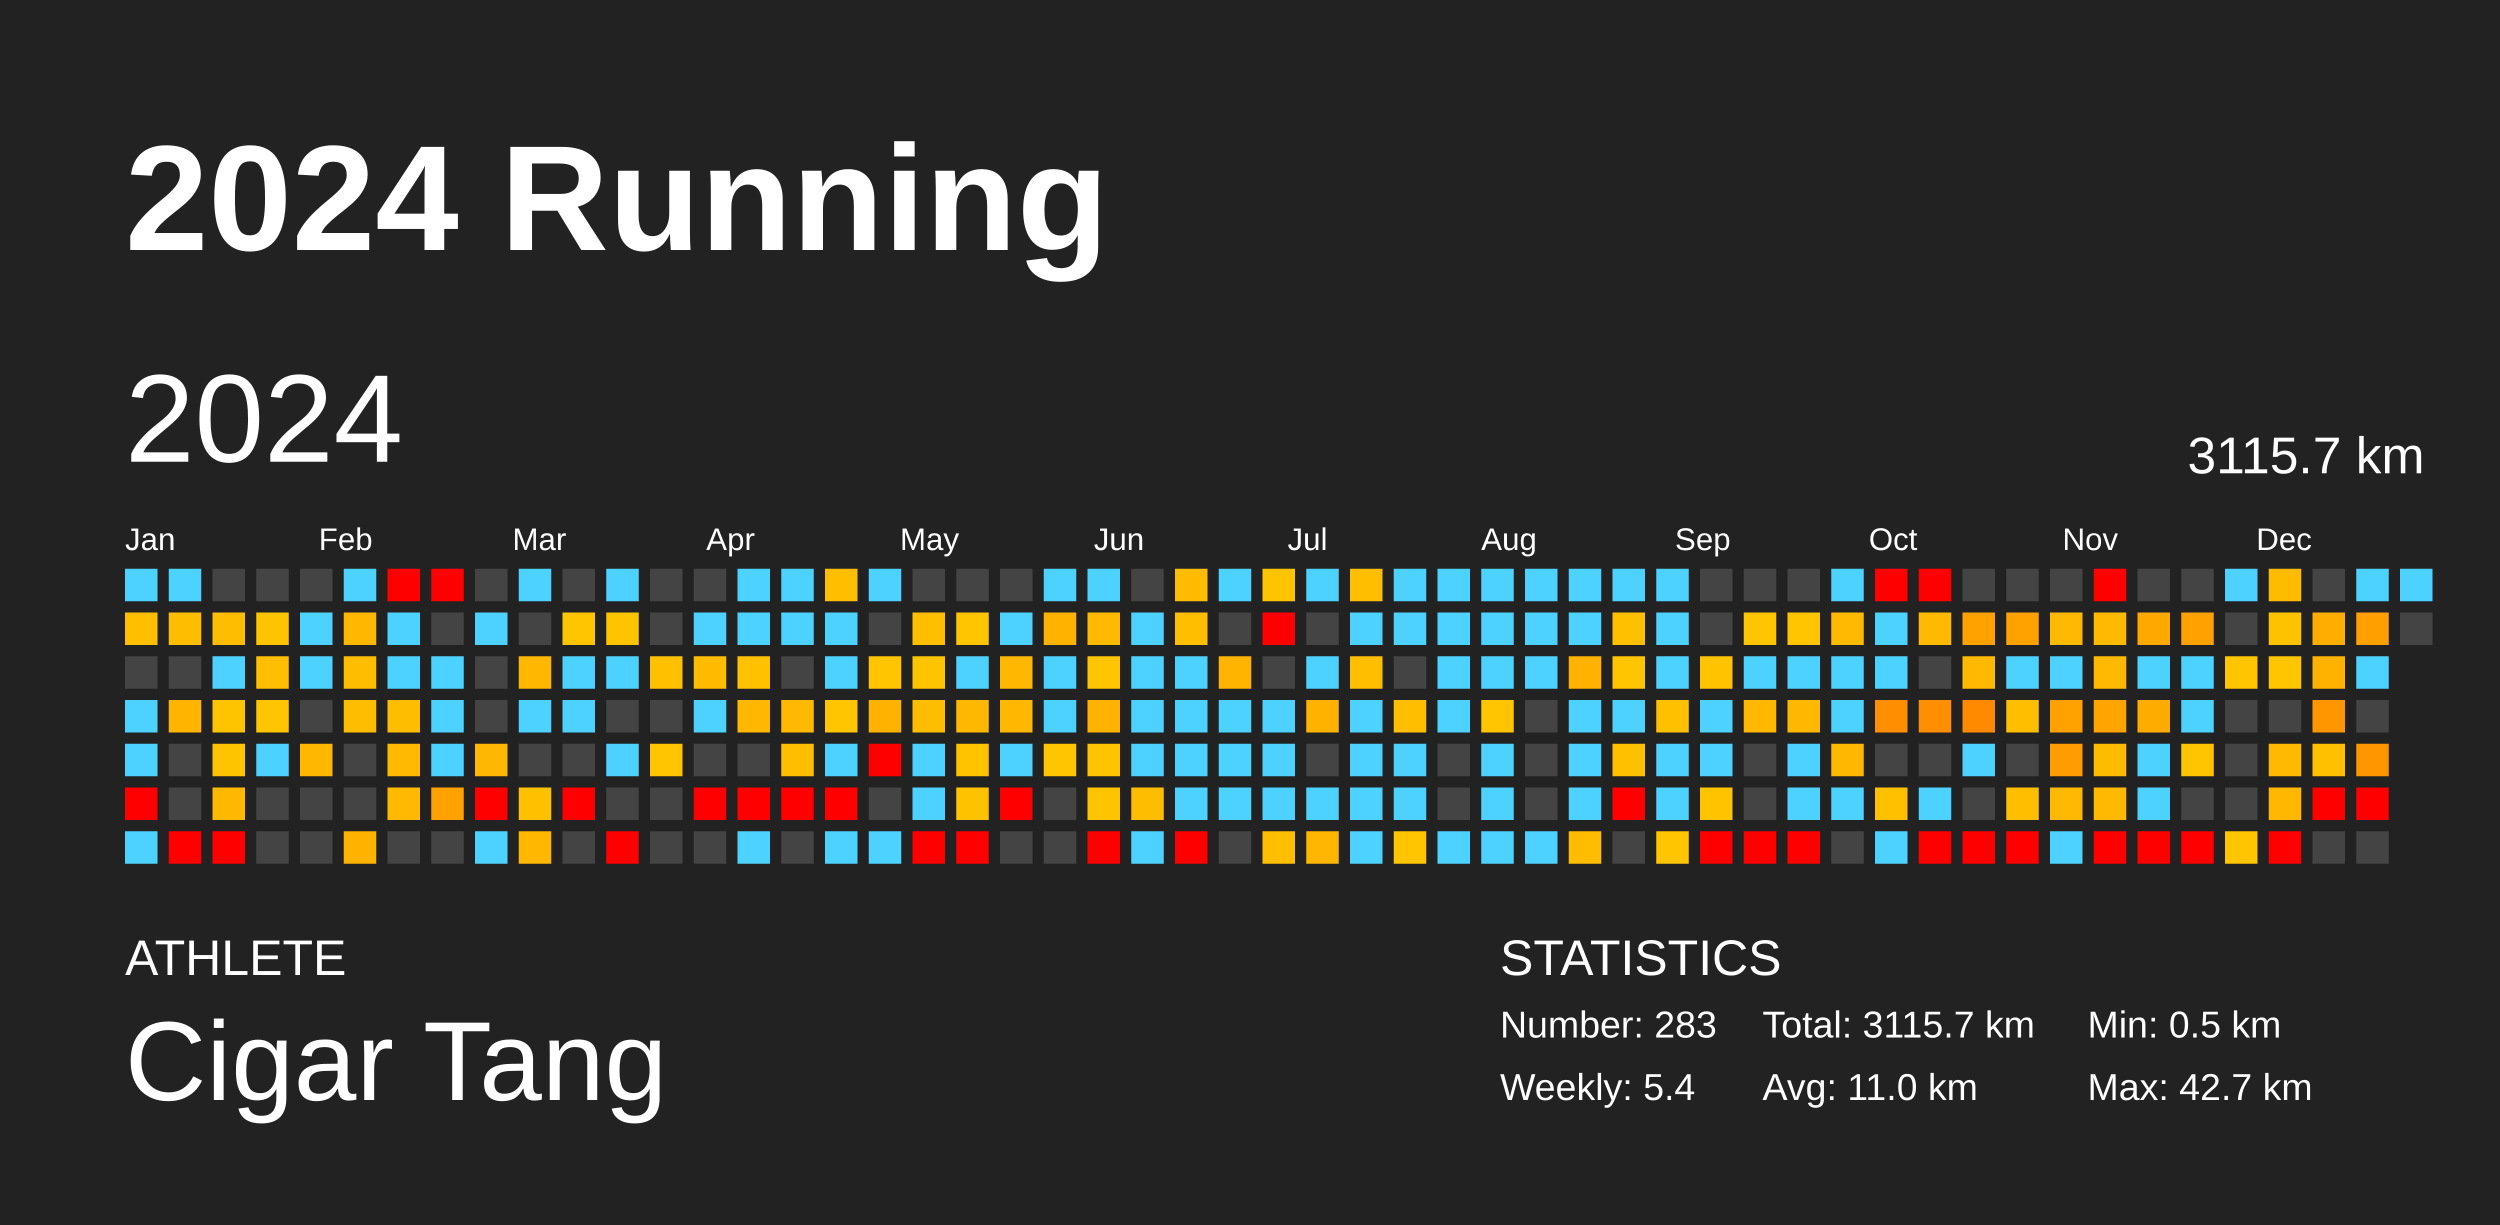
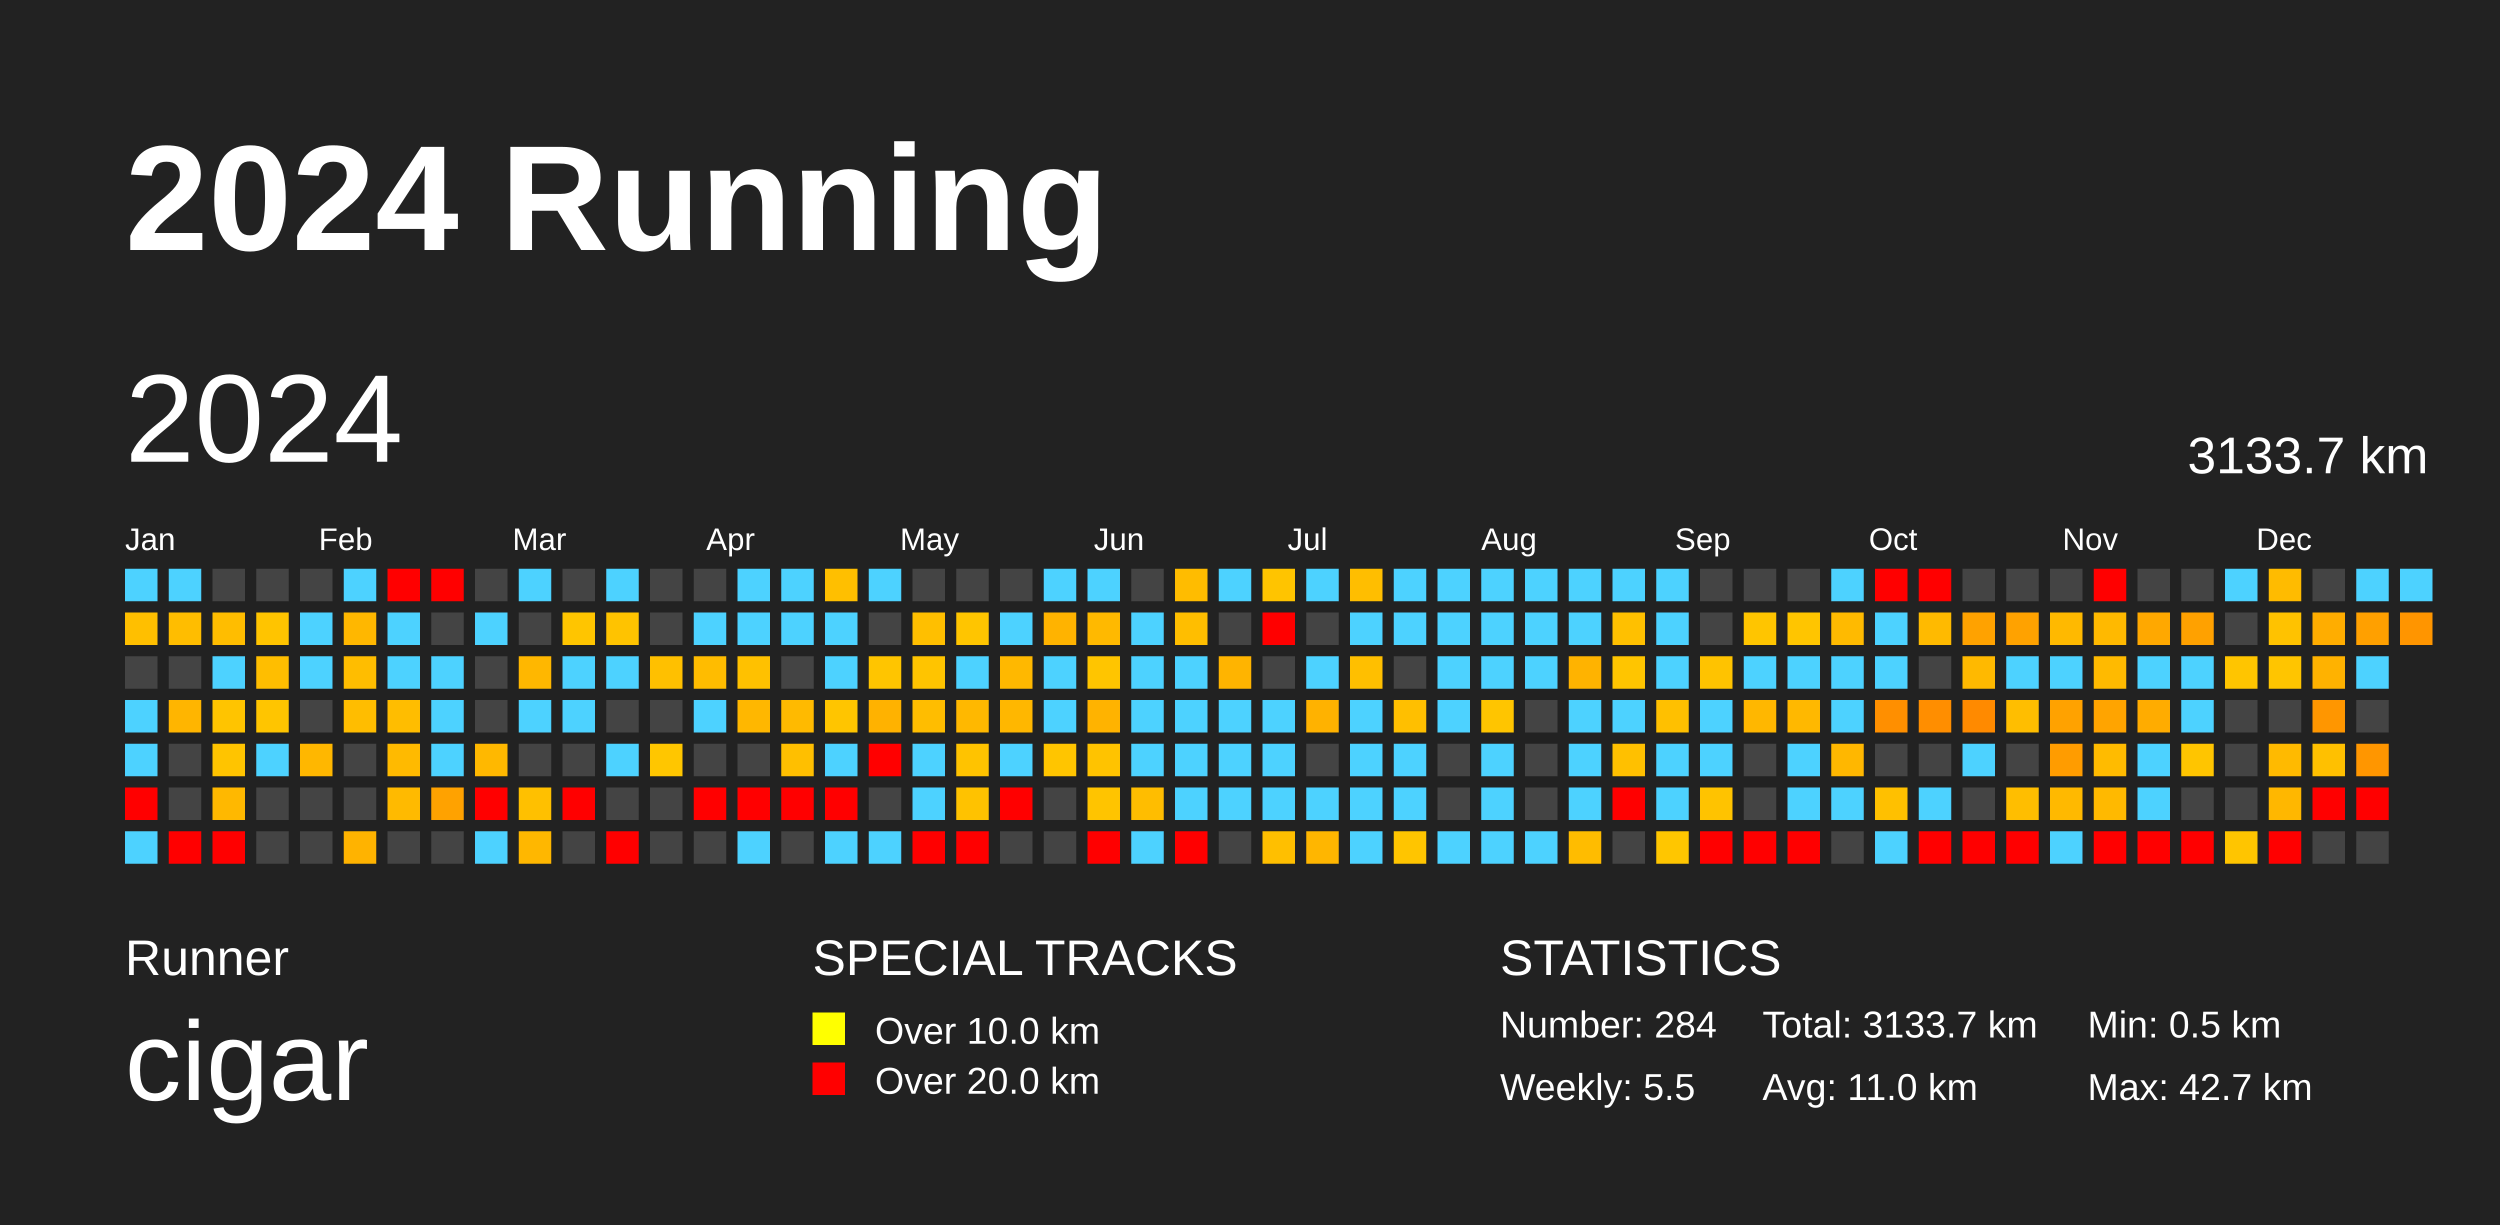
<svg xmlns="http://www.w3.org/2000/svg" baseProfile="full" height="98mm" version="1.1" viewBox="0,0,200,98" width="200mm">
  <defs />
  <rect fill="#222222" height="98" width="200" x="0" y="0" />
  <text fill="#FFFFFF" style="font-size:12px; font-family:Arial; font-weight:bold;" x="10" y="20">2024 Running</text>
-   <text fill="#FFFFFF" style="font-size:4px; font-family:Arial" x="10" y="78">ATHLETE</text>
-   <text fill="#FFFFFF" style="font-size:9px; font-family:Arial" x="10" y="88">Cigar Tang</text>
+   <text fill="#FFFFFF" style="font-size:4px; font-family:Arial" x="10" y="78">Runner</text>
+   <text fill="#FFFFFF" style="font-size:9px; font-family:Arial" x="10" y="88">cigar</text>
+   <text fill="#FFFFFF" style="font-size:4px; font-family:Arial" x="65" y="78">SPECIAL TRACKS</text>
+   <rect fill="yellow" height="2.6" width="2.6" x="65" y="81" />
+   <text fill="#FFFFFF" style="font-size:3px; font-family:Arial" x="70" y="83.5">Over 10.0 km</text>
+   <rect fill="red" height="2.6" width="2.6" x="65" y="85" />
+   <text fill="#FFFFFF" style="font-size:3px; font-family:Arial" x="70" y="87.5">Over 20.0 km</text>
  <text fill="#FFFFFF" style="font-size:4px; font-family:Arial" x="120" y="78">STATISTICS</text>
-   <text fill="#FFFFFF" style="font-size:3px; font-family:Arial" x="120" y="83">Number: 283</text>
-   <text fill="#FFFFFF" style="font-size:3px; font-family:Arial" x="120" y="88">Weekly: 5.4</text>
-   <text fill="#FFFFFF" style="font-size:3px; font-family:Arial" x="141" y="83">Total: 3115.7 km</text>
+   <text fill="#FFFFFF" style="font-size:3px; font-family:Arial" x="120" y="83">Number: 284</text>
+   <text fill="#FFFFFF" style="font-size:3px; font-family:Arial" x="120" y="88">Weekly: 5.5</text>
+   <text fill="#FFFFFF" style="font-size:3px; font-family:Arial" x="141" y="83">Total: 3133.7 km</text>
  <text fill="#FFFFFF" style="font-size:3px; font-family:Arial" x="141" y="88">Avg: 11.0 km</text>
  <text fill="#FFFFFF" style="font-size:3px; font-family:Arial" x="167" y="83">Min: 0.5 km</text>
  <text fill="#FFFFFF" style="font-size:3px; font-family:Arial" x="167" y="88">Max: 42.7 km</text>
  <text dominant-baseline="hanging" fill="#FFFFFF" style="font-size:10.0px; font-family:Arial;" x="10" y="30">2024</text>
-   <text dominant-baseline="hanging" fill="#FFFFFF" style="font-size:4.125px; font-family:Arial;" x="175" y="35">3115.7 km</text>
+   <text dominant-baseline="hanging" fill="#FFFFFF" style="font-size:4.125px; font-family:Arial;" x="175" y="35">3133.7 km</text>
  <text fill="#FFFFFF" style="font-size:2.5px; font-family:Arial" x="10.0" y="44">Jan</text>
  <text fill="#FFFFFF" style="font-size:2.5px; font-family:Arial" x="25.5" y="44">Feb</text>
  <text fill="#FFFFFF" style="font-size:2.5px; font-family:Arial" x="41.0" y="44">Mar</text>
  <text fill="#FFFFFF" style="font-size:2.5px; font-family:Arial" x="56.5" y="44">Apr</text>
  <text fill="#FFFFFF" style="font-size:2.5px; font-family:Arial" x="72.0" y="44">May</text>
  <text fill="#FFFFFF" style="font-size:2.5px; font-family:Arial" x="87.5" y="44">Jun</text>
  <text fill="#FFFFFF" style="font-size:2.5px; font-family:Arial" x="103.0" y="44">Jul</text>
  <text fill="#FFFFFF" style="font-size:2.5px; font-family:Arial" x="118.5" y="44">Aug</text>
  <text fill="#FFFFFF" style="font-size:2.5px; font-family:Arial" x="134.0" y="44">Sep</text>
  <text fill="#FFFFFF" style="font-size:2.5px; font-family:Arial" x="149.5" y="44">Oct</text>
  <text fill="#FFFFFF" style="font-size:2.5px; font-family:Arial" x="165.0" y="44">Nov</text>
  <text fill="#FFFFFF" style="font-size:2.5px; font-family:Arial" x="180.5" y="44">Dec</text>
  <rect fill="#4dd2ff" height="2.6" width="2.6" x="10.0" y="45.5" />
  <rect fill="#ffbf00" height="2.6" width="2.6" x="10.0" y="49.0" />
  <rect fill="#444444" height="2.6" width="2.6" x="10.0" y="52.5" />
  <rect fill="#4dd2ff" height="2.6" width="2.6" x="10.0" y="56.0" />
  <rect fill="#4dd2ff" height="2.6" width="2.6" x="10.0" y="59.5" />
  <rect fill="red" height="2.6" width="2.6" x="10.0" y="63.0" />
  <rect fill="#4dd2ff" height="2.6" width="2.6" x="10.0" y="66.5" />
  <rect fill="#4dd2ff" height="2.6" width="2.6" x="13.5" y="45.5" />
  <rect fill="#ffbd00" height="2.6" width="2.6" x="13.5" y="49.0" />
  <rect fill="#444444" height="2.6" width="2.6" x="13.5" y="52.5" />
  <rect fill="#ffb500" height="2.6" width="2.6" x="13.5" y="56.0" />
  <rect fill="#444444" height="2.6" width="2.6" x="13.5" y="59.5" />
  <rect fill="#444444" height="2.6" width="2.6" x="13.5" y="63.0" />
  <rect fill="red" height="2.6" width="2.6" x="13.5" y="66.5" />
  <rect fill="#444444" height="2.6" width="2.6" x="17.0" y="45.5" />
  <rect fill="#ffbd00" height="2.6" width="2.6" x="17.0" y="49.0" />
  <rect fill="#4dd2ff" height="2.6" width="2.6" x="17.0" y="52.5" />
  <rect fill="#ffc400" height="2.6" width="2.6" x="17.0" y="56.0" />
  <rect fill="#ffc400" height="2.6" width="2.6" x="17.0" y="59.5" />
  <rect fill="#ffb800" height="2.6" width="2.6" x="17.0" y="63.0" />
  <rect fill="red" height="2.6" width="2.6" x="17.0" y="66.5" />
  <rect fill="#444444" height="2.6" width="2.6" x="20.5" y="45.5" />
  <rect fill="#ffc400" height="2.6" width="2.6" x="20.5" y="49.0" />
  <rect fill="#ffbe00" height="2.6" width="2.6" x="20.5" y="52.5" />
  <rect fill="#ffc500" height="2.6" width="2.6" x="20.5" y="56.0" />
  <rect fill="#4dd2ff" height="2.6" width="2.6" x="20.5" y="59.5" />
  <rect fill="#444444" height="2.6" width="2.6" x="20.5" y="63.0" />
  <rect fill="#444444" height="2.6" width="2.6" x="20.5" y="66.5" />
  <rect fill="#444444" height="2.6" width="2.6" x="24.0" y="45.5" />
  <rect fill="#4dd2ff" height="2.6" width="2.6" x="24.0" y="49.0" />
  <rect fill="#4dd2ff" height="2.6" width="2.6" x="24.0" y="52.5" />
  <rect fill="#444444" height="2.6" width="2.6" x="24.0" y="56.0" />
  <rect fill="#ffb700" height="2.6" width="2.6" x="24.0" y="59.5" />
  <rect fill="#444444" height="2.6" width="2.6" x="24.0" y="63.0" />
  <rect fill="#444444" height="2.6" width="2.6" x="24.0" y="66.5" />
  <rect fill="#4dd2ff" height="2.6" width="2.6" x="27.5" y="45.5" />
  <rect fill="#ffb700" height="2.6" width="2.6" x="27.5" y="49.0" />
  <rect fill="#ffbd00" height="2.6" width="2.6" x="27.5" y="52.5" />
  <rect fill="#ffbd00" height="2.6" width="2.6" x="27.5" y="56.0" />
  <rect fill="#444444" height="2.6" width="2.6" x="27.5" y="59.5" />
  <rect fill="#444444" height="2.6" width="2.6" x="27.5" y="63.0" />
  <rect fill="#ffb300" height="2.6" width="2.6" x="27.5" y="66.5" />
  <rect fill="red" height="2.6" width="2.6" x="31.0" y="45.5" />
  <rect fill="#4dd2ff" height="2.6" width="2.6" x="31.0" y="49.0" />
  <rect fill="#4dd2ff" height="2.6" width="2.6" x="31.0" y="52.5" />
  <rect fill="#ffbd00" height="2.6" width="2.6" x="31.0" y="56.0" />
  <rect fill="#ffba00" height="2.6" width="2.6" x="31.0" y="59.5" />
  <rect fill="#ffba00" height="2.6" width="2.6" x="31.0" y="63.0" />
  <rect fill="#444444" height="2.6" width="2.6" x="31.0" y="66.5" />
  <rect fill="red" height="2.6" width="2.6" x="34.5" y="45.5" />
  <rect fill="#444444" height="2.6" width="2.6" x="34.5" y="49.0" />
  <rect fill="#4dd2ff" height="2.6" width="2.6" x="34.5" y="52.5" />
  <rect fill="#4dd2ff" height="2.6" width="2.6" x="34.5" y="56.0" />
  <rect fill="#4dd2ff" height="2.6" width="2.6" x="34.5" y="59.5" />
  <rect fill="#ffa200" height="2.6" width="2.6" x="34.5" y="63.0" />
  <rect fill="#444444" height="2.6" width="2.6" x="34.5" y="66.5" />
  <rect fill="#444444" height="2.6" width="2.6" x="38.0" y="45.5" />
  <rect fill="#4dd2ff" height="2.6" width="2.6" x="38.0" y="49.0" />
  <rect fill="#444444" height="2.6" width="2.6" x="38.0" y="52.5" />
  <rect fill="#444444" height="2.6" width="2.6" x="38.0" y="56.0" />
  <rect fill="#ffb800" height="2.6" width="2.6" x="38.0" y="59.5" />
  <rect fill="red" height="2.6" width="2.6" x="38.0" y="63.0" />
  <rect fill="#4dd2ff" height="2.6" width="2.6" x="38.0" y="66.5" />
  <rect fill="#4dd2ff" height="2.6" width="2.6" x="41.5" y="45.5" />
  <rect fill="#444444" height="2.6" width="2.6" x="41.5" y="49.0" />
  <rect fill="#ffb700" height="2.6" width="2.6" x="41.5" y="52.5" />
  <rect fill="#4dd2ff" height="2.6" width="2.6" x="41.5" y="56.0" />
  <rect fill="#444444" height="2.6" width="2.6" x="41.5" y="59.5" />
  <rect fill="#ffc000" height="2.6" width="2.6" x="41.5" y="63.0" />
  <rect fill="#ffb700" height="2.6" width="2.6" x="41.5" y="66.5" />
  <rect fill="#444444" height="2.6" width="2.6" x="45.0" y="45.5" />
  <rect fill="#ffc500" height="2.6" width="2.6" x="45.0" y="49.0" />
  <rect fill="#4dd2ff" height="2.6" width="2.6" x="45.0" y="52.5" />
  <rect fill="#4dd2ff" height="2.6" width="2.6" x="45.0" y="56.0" />
  <rect fill="#444444" height="2.6" width="2.6" x="45.0" y="59.5" />
  <rect fill="red" height="2.6" width="2.6" x="45.0" y="63.0" />
  <rect fill="#444444" height="2.6" width="2.6" x="45.0" y="66.5" />
  <rect fill="#4dd2ff" height="2.6" width="2.6" x="48.5" y="45.5" />
  <rect fill="#ffc300" height="2.6" width="2.6" x="48.5" y="49.0" />
  <rect fill="#4dd2ff" height="2.6" width="2.6" x="48.5" y="52.5" />
  <rect fill="#444444" height="2.6" width="2.6" x="48.5" y="56.0" />
  <rect fill="#4dd2ff" height="2.6" width="2.6" x="48.5" y="59.5" />
  <rect fill="#444444" height="2.6" width="2.6" x="48.5" y="63.0" />
  <rect fill="red" height="2.6" width="2.6" x="48.5" y="66.5" />
  <rect fill="#444444" height="2.6" width="2.6" x="52.0" y="45.5" />
  <rect fill="#444444" height="2.6" width="2.6" x="52.0" y="49.0" />
  <rect fill="#ffc000" height="2.6" width="2.6" x="52.0" y="52.5" />
  <rect fill="#444444" height="2.6" width="2.6" x="52.0" y="56.0" />
  <rect fill="#ffc600" height="2.6" width="2.6" x="52.0" y="59.5" />
  <rect fill="#444444" height="2.6" width="2.6" x="52.0" y="63.0" />
  <rect fill="#444444" height="2.6" width="2.6" x="52.0" y="66.5" />
  <rect fill="#444444" height="2.6" width="2.6" x="55.5" y="45.5" />
  <rect fill="#4dd2ff" height="2.6" width="2.6" x="55.5" y="49.0" />
  <rect fill="#ffbc00" height="2.6" width="2.6" x="55.5" y="52.5" />
  <rect fill="#4dd2ff" height="2.6" width="2.6" x="55.5" y="56.0" />
  <rect fill="#444444" height="2.6" width="2.6" x="55.5" y="59.5" />
  <rect fill="red" height="2.6" width="2.6" x="55.5" y="63.0" />
  <rect fill="#444444" height="2.6" width="2.6" x="55.5" y="66.5" />
  <rect fill="#4dd2ff" height="2.6" width="2.6" x="59.0" y="45.5" />
  <rect fill="#4dd2ff" height="2.6" width="2.6" x="59.0" y="49.0" />
  <rect fill="#ffc100" height="2.6" width="2.6" x="59.0" y="52.5" />
  <rect fill="#ffb700" height="2.6" width="2.6" x="59.0" y="56.0" />
  <rect fill="#444444" height="2.6" width="2.6" x="59.0" y="59.5" />
  <rect fill="red" height="2.6" width="2.6" x="59.0" y="63.0" />
  <rect fill="#4dd2ff" height="2.6" width="2.6" x="59.0" y="66.5" />
  <rect fill="#4dd2ff" height="2.6" width="2.6" x="62.5" y="45.5" />
  <rect fill="#4dd2ff" height="2.6" width="2.6" x="62.5" y="49.0" />
  <rect fill="#444444" height="2.6" width="2.6" x="62.5" y="52.5" />
  <rect fill="#ffba00" height="2.6" width="2.6" x="62.5" y="56.0" />
  <rect fill="#ffbf00" height="2.6" width="2.6" x="62.5" y="59.5" />
  <rect fill="red" height="2.6" width="2.6" x="62.5" y="63.0" />
  <rect fill="#444444" height="2.6" width="2.6" x="62.5" y="66.5" />
  <rect fill="#ffbf00" height="2.6" width="2.6" x="66.0" y="45.5" />
  <rect fill="#4dd2ff" height="2.6" width="2.6" x="66.0" y="49.0" />
  <rect fill="#4dd2ff" height="2.6" width="2.6" x="66.0" y="52.5" />
  <rect fill="#ffc500" height="2.6" width="2.6" x="66.0" y="56.0" />
  <rect fill="#4dd2ff" height="2.6" width="2.6" x="66.0" y="59.5" />
  <rect fill="red" height="2.6" width="2.6" x="66.0" y="63.0" />
  <rect fill="#4dd2ff" height="2.6" width="2.6" x="66.0" y="66.5" />
  <rect fill="#4dd2ff" height="2.6" width="2.6" x="69.5" y="45.5" />
  <rect fill="#444444" height="2.6" width="2.6" x="69.5" y="49.0" />
  <rect fill="#ffc500" height="2.6" width="2.6" x="69.5" y="52.5" />
  <rect fill="#ffb200" height="2.6" width="2.6" x="69.5" y="56.0" />
  <rect fill="red" height="2.6" width="2.6" x="69.5" y="59.5" />
  <rect fill="#444444" height="2.6" width="2.6" x="69.5" y="63.0" />
  <rect fill="#4dd2ff" height="2.6" width="2.6" x="69.5" y="66.5" />
  <rect fill="#444444" height="2.6" width="2.6" x="73.0" y="45.5" />
  <rect fill="#ffbf00" height="2.6" width="2.6" x="73.0" y="49.0" />
  <rect fill="#ffc400" height="2.6" width="2.6" x="73.0" y="52.5" />
  <rect fill="#ffbd00" height="2.6" width="2.6" x="73.0" y="56.0" />
  <rect fill="#4dd2ff" height="2.6" width="2.6" x="73.0" y="59.5" />
  <rect fill="#4dd2ff" height="2.6" width="2.6" x="73.0" y="63.0" />
  <rect fill="red" height="2.6" width="2.6" x="73.0" y="66.5" />
  <rect fill="#444444" height="2.6" width="2.6" x="76.5" y="45.5" />
  <rect fill="#ffc500" height="2.6" width="2.6" x="76.5" y="49.0" />
  <rect fill="#4dd2ff" height="2.6" width="2.6" x="76.5" y="52.5" />
  <rect fill="#ffb800" height="2.6" width="2.6" x="76.5" y="56.0" />
  <rect fill="#ffc300" height="2.6" width="2.6" x="76.5" y="59.5" />
  <rect fill="#ffc200" height="2.6" width="2.6" x="76.5" y="63.0" />
  <rect fill="red" height="2.6" width="2.6" x="76.5" y="66.5" />
  <rect fill="#444444" height="2.6" width="2.6" x="80.0" y="45.5" />
  <rect fill="#4dd2ff" height="2.6" width="2.6" x="80.0" y="49.0" />
  <rect fill="#ffb800" height="2.6" width="2.6" x="80.0" y="52.5" />
  <rect fill="#ffb700" height="2.6" width="2.6" x="80.0" y="56.0" />
  <rect fill="#4dd2ff" height="2.6" width="2.6" x="80.0" y="59.5" />
  <rect fill="red" height="2.6" width="2.6" x="80.0" y="63.0" />
  <rect fill="#444444" height="2.6" width="2.6" x="80.0" y="66.5" />
  <rect fill="#4dd2ff" height="2.6" width="2.6" x="83.5" y="45.5" />
  <rect fill="#ffb300" height="2.6" width="2.6" x="83.5" y="49.0" />
  <rect fill="#4dd2ff" height="2.6" width="2.6" x="83.5" y="52.5" />
  <rect fill="#4dd2ff" height="2.6" width="2.6" x="83.5" y="56.0" />
  <rect fill="#ffc500" height="2.6" width="2.6" x="83.5" y="59.5" />
  <rect fill="#444444" height="2.6" width="2.6" x="83.5" y="63.0" />
  <rect fill="#444444" height="2.6" width="2.6" x="83.5" y="66.5" />
  <rect fill="#4dd2ff" height="2.6" width="2.6" x="87.0" y="45.5" />
  <rect fill="#ffb900" height="2.6" width="2.6" x="87.0" y="49.0" />
  <rect fill="#ffc500" height="2.6" width="2.6" x="87.0" y="52.5" />
  <rect fill="#ffb300" height="2.6" width="2.6" x="87.0" y="56.0" />
  <rect fill="#ffc300" height="2.6" width="2.6" x="87.0" y="59.5" />
  <rect fill="#ffc400" height="2.6" width="2.6" x="87.0" y="63.0" />
  <rect fill="red" height="2.6" width="2.6" x="87.0" y="66.5" />
  <rect fill="#444444" height="2.6" width="2.6" x="90.5" y="45.5" />
  <rect fill="#4dd2ff" height="2.6" width="2.6" x="90.5" y="49.0" />
  <rect fill="#4dd2ff" height="2.6" width="2.6" x="90.5" y="52.5" />
  <rect fill="#4dd2ff" height="2.6" width="2.6" x="90.5" y="56.0" />
  <rect fill="#4dd2ff" height="2.6" width="2.6" x="90.5" y="59.5" />
  <rect fill="#ffbd00" height="2.6" width="2.6" x="90.5" y="63.0" />
  <rect fill="#4dd2ff" height="2.6" width="2.6" x="90.5" y="66.5" />
  <rect fill="#ffbc00" height="2.6" width="2.6" x="94.0" y="45.5" />
  <rect fill="#ffbe00" height="2.6" width="2.6" x="94.0" y="49.0" />
  <rect fill="#4dd2ff" height="2.6" width="2.6" x="94.0" y="52.5" />
  <rect fill="#4dd2ff" height="2.6" width="2.6" x="94.0" y="56.0" />
  <rect fill="#4dd2ff" height="2.6" width="2.6" x="94.0" y="59.5" />
  <rect fill="#4dd2ff" height="2.6" width="2.6" x="94.0" y="63.0" />
  <rect fill="red" height="2.6" width="2.6" x="94.0" y="66.5" />
  <rect fill="#4dd2ff" height="2.6" width="2.6" x="97.5" y="45.5" />
  <rect fill="#444444" height="2.6" width="2.6" x="97.5" y="49.0" />
  <rect fill="#ffb400" height="2.6" width="2.6" x="97.5" y="52.5" />
  <rect fill="#4dd2ff" height="2.6" width="2.6" x="97.5" y="56.0" />
  <rect fill="#4dd2ff" height="2.6" width="2.6" x="97.5" y="59.5" />
  <rect fill="#4dd2ff" height="2.6" width="2.6" x="97.5" y="63.0" />
  <rect fill="#444444" height="2.6" width="2.6" x="97.5" y="66.5" />
  <rect fill="#ffc400" height="2.6" width="2.6" x="101.0" y="45.5" />
  <rect fill="red" height="2.6" width="2.6" x="101.0" y="49.0" />
  <rect fill="#444444" height="2.6" width="2.6" x="101.0" y="52.5" />
  <rect fill="#4dd2ff" height="2.6" width="2.6" x="101.0" y="56.0" />
  <rect fill="#4dd2ff" height="2.6" width="2.6" x="101.0" y="59.5" />
  <rect fill="#4dd2ff" height="2.6" width="2.6" x="101.0" y="63.0" />
  <rect fill="#ffbf00" height="2.6" width="2.6" x="101.0" y="66.5" />
  <rect fill="#4dd2ff" height="2.6" width="2.6" x="104.5" y="45.5" />
  <rect fill="#444444" height="2.6" width="2.6" x="104.5" y="49.0" />
  <rect fill="#4dd2ff" height="2.6" width="2.6" x="104.5" y="52.5" />
  <rect fill="#ffb200" height="2.6" width="2.6" x="104.5" y="56.0" />
  <rect fill="#444444" height="2.6" width="2.6" x="104.5" y="59.5" />
  <rect fill="#4dd2ff" height="2.6" width="2.6" x="104.5" y="63.0" />
  <rect fill="#ffb600" height="2.6" width="2.6" x="104.5" y="66.5" />
  <rect fill="#ffbe00" height="2.6" width="2.6" x="108.0" y="45.5" />
  <rect fill="#4dd2ff" height="2.6" width="2.6" x="108.0" y="49.0" />
  <rect fill="#ffbf00" height="2.6" width="2.6" x="108.0" y="52.5" />
  <rect fill="#4dd2ff" height="2.6" width="2.6" x="108.0" y="56.0" />
  <rect fill="#4dd2ff" height="2.6" width="2.6" x="108.0" y="59.5" />
  <rect fill="#4dd2ff" height="2.6" width="2.6" x="108.0" y="63.0" />
  <rect fill="#4dd2ff" height="2.6" width="2.6" x="108.0" y="66.5" />
  <rect fill="#4dd2ff" height="2.6" width="2.6" x="111.5" y="45.5" />
  <rect fill="#4dd2ff" height="2.6" width="2.6" x="111.5" y="49.0" />
  <rect fill="#444444" height="2.6" width="2.6" x="111.5" y="52.5" />
  <rect fill="#ffbf00" height="2.6" width="2.6" x="111.5" y="56.0" />
  <rect fill="#4dd2ff" height="2.6" width="2.6" x="111.5" y="59.5" />
  <rect fill="#4dd2ff" height="2.6" width="2.6" x="111.5" y="63.0" />
  <rect fill="#ffc500" height="2.6" width="2.6" x="111.5" y="66.5" />
  <rect fill="#4dd2ff" height="2.6" width="2.6" x="115.0" y="45.5" />
  <rect fill="#4dd2ff" height="2.6" width="2.6" x="115.0" y="49.0" />
  <rect fill="#4dd2ff" height="2.6" width="2.6" x="115.0" y="52.5" />
  <rect fill="#4dd2ff" height="2.6" width="2.6" x="115.0" y="56.0" />
  <rect fill="#444444" height="2.6" width="2.6" x="115.0" y="59.5" />
  <rect fill="#444444" height="2.6" width="2.6" x="115.0" y="63.0" />
  <rect fill="#4dd2ff" height="2.6" width="2.6" x="115.0" y="66.5" />
  <rect fill="#4dd2ff" height="2.6" width="2.6" x="118.5" y="45.5" />
  <rect fill="#4dd2ff" height="2.6" width="2.6" x="118.5" y="49.0" />
  <rect fill="#4dd2ff" height="2.6" width="2.6" x="118.5" y="52.5" />
  <rect fill="#ffc500" height="2.6" width="2.6" x="118.5" y="56.0" />
  <rect fill="#4dd2ff" height="2.6" width="2.6" x="118.5" y="59.5" />
  <rect fill="#4dd2ff" height="2.6" width="2.6" x="118.5" y="63.0" />
  <rect fill="#4dd2ff" height="2.6" width="2.6" x="118.5" y="66.5" />
  <rect fill="#4dd2ff" height="2.6" width="2.6" x="122.0" y="45.5" />
  <rect fill="#4dd2ff" height="2.6" width="2.6" x="122.0" y="49.0" />
  <rect fill="#4dd2ff" height="2.6" width="2.6" x="122.0" y="52.5" />
  <rect fill="#444444" height="2.6" width="2.6" x="122.0" y="56.0" />
  <rect fill="#444444" height="2.6" width="2.6" x="122.0" y="59.5" />
  <rect fill="#444444" height="2.6" width="2.6" x="122.0" y="63.0" />
  <rect fill="#4dd2ff" height="2.6" width="2.6" x="122.0" y="66.5" />
  <rect fill="#4dd2ff" height="2.6" width="2.6" x="125.5" y="45.5" />
  <rect fill="#4dd2ff" height="2.6" width="2.6" x="125.5" y="49.0" />
  <rect fill="#ffb300" height="2.6" width="2.6" x="125.5" y="52.5" />
  <rect fill="#4dd2ff" height="2.6" width="2.6" x="125.5" y="56.0" />
  <rect fill="#4dd2ff" height="2.6" width="2.6" x="125.5" y="59.5" />
  <rect fill="#4dd2ff" height="2.6" width="2.6" x="125.5" y="63.0" />
  <rect fill="#ffbc00" height="2.6" width="2.6" x="125.5" y="66.5" />
  <rect fill="#4dd2ff" height="2.6" width="2.6" x="129.0" y="45.5" />
  <rect fill="#ffc000" height="2.6" width="2.6" x="129.0" y="49.0" />
  <rect fill="#ffc500" height="2.6" width="2.6" x="129.0" y="52.5" />
  <rect fill="#4dd2ff" height="2.6" width="2.6" x="129.0" y="56.0" />
  <rect fill="#ffc000" height="2.6" width="2.6" x="129.0" y="59.5" />
  <rect fill="red" height="2.6" width="2.6" x="129.0" y="63.0" />
  <rect fill="#444444" height="2.6" width="2.6" x="129.0" y="66.5" />
  <rect fill="#4dd2ff" height="2.6" width="2.6" x="132.5" y="45.5" />
  <rect fill="#4dd2ff" height="2.6" width="2.6" x="132.5" y="49.0" />
  <rect fill="#4dd2ff" height="2.6" width="2.6" x="132.5" y="52.5" />
  <rect fill="#ffc000" height="2.6" width="2.6" x="132.5" y="56.0" />
  <rect fill="#4dd2ff" height="2.6" width="2.6" x="132.5" y="59.5" />
  <rect fill="#4dd2ff" height="2.6" width="2.6" x="132.5" y="63.0" />
  <rect fill="#ffc600" height="2.6" width="2.6" x="132.5" y="66.5" />
  <rect fill="#444444" height="2.6" width="2.6" x="136.0" y="45.5" />
  <rect fill="#444444" height="2.6" width="2.6" x="136.0" y="49.0" />
  <rect fill="#ffc300" height="2.6" width="2.6" x="136.0" y="52.5" />
  <rect fill="#4dd2ff" height="2.6" width="2.6" x="136.0" y="56.0" />
  <rect fill="#4dd2ff" height="2.6" width="2.6" x="136.0" y="59.5" />
  <rect fill="#ffc300" height="2.6" width="2.6" x="136.0" y="63.0" />
  <rect fill="red" height="2.6" width="2.6" x="136.0" y="66.5" />
  <rect fill="#444444" height="2.6" width="2.6" x="139.5" y="45.5" />
  <rect fill="#ffc500" height="2.6" width="2.6" x="139.5" y="49.0" />
  <rect fill="#4dd2ff" height="2.6" width="2.6" x="139.5" y="52.5" />
  <rect fill="#ffb700" height="2.6" width="2.6" x="139.5" y="56.0" />
  <rect fill="#444444" height="2.6" width="2.6" x="139.5" y="59.5" />
  <rect fill="#444444" height="2.6" width="2.6" x="139.5" y="63.0" />
  <rect fill="red" height="2.6" width="2.6" x="139.5" y="66.5" />
  <rect fill="#444444" height="2.6" width="2.6" x="143.0" y="45.5" />
  <rect fill="#ffc500" height="2.6" width="2.6" x="143.0" y="49.0" />
  <rect fill="#4dd2ff" height="2.6" width="2.6" x="143.0" y="52.5" />
  <rect fill="#ffb800" height="2.6" width="2.6" x="143.0" y="56.0" />
  <rect fill="#4dd2ff" height="2.6" width="2.6" x="143.0" y="59.5" />
  <rect fill="#4dd2ff" height="2.6" width="2.6" x="143.0" y="63.0" />
  <rect fill="red" height="2.6" width="2.6" x="143.0" y="66.5" />
  <rect fill="#4dd2ff" height="2.6" width="2.6" x="146.5" y="45.5" />
  <rect fill="#ffba00" height="2.6" width="2.6" x="146.5" y="49.0" />
  <rect fill="#4dd2ff" height="2.6" width="2.6" x="146.5" y="52.5" />
  <rect fill="#4dd2ff" height="2.6" width="2.6" x="146.5" y="56.0" />
  <rect fill="#ffb700" height="2.6" width="2.6" x="146.5" y="59.5" />
  <rect fill="#4dd2ff" height="2.6" width="2.6" x="146.5" y="63.0" />
  <rect fill="#444444" height="2.6" width="2.6" x="146.5" y="66.5" />
  <rect fill="red" height="2.6" width="2.6" x="150.0" y="45.5" />
  <rect fill="#4dd2ff" height="2.6" width="2.6" x="150.0" y="49.0" />
  <rect fill="#4dd2ff" height="2.6" width="2.6" x="150.0" y="52.5" />
  <rect fill="#ff8f00" height="2.6" width="2.6" x="150.0" y="56.0" />
  <rect fill="#444444" height="2.6" width="2.6" x="150.0" y="59.5" />
  <rect fill="#ffc000" height="2.6" width="2.6" x="150.0" y="63.0" />
  <rect fill="#4dd2ff" height="2.6" width="2.6" x="150.0" y="66.5" />
  <rect fill="red" height="2.6" width="2.6" x="153.5" y="45.5" />
  <rect fill="#ffba00" height="2.6" width="2.6" x="153.5" y="49.0" />
  <rect fill="#444444" height="2.6" width="2.6" x="153.5" y="52.5" />
  <rect fill="#ff8e00" height="2.6" width="2.6" x="153.5" y="56.0" />
  <rect fill="#444444" height="2.6" width="2.6" x="153.5" y="59.5" />
  <rect fill="#4dd2ff" height="2.6" width="2.6" x="153.5" y="63.0" />
  <rect fill="red" height="2.6" width="2.6" x="153.5" y="66.5" />
  <rect fill="#444444" height="2.6" width="2.6" x="157.0" y="45.5" />
  <rect fill="#ffa200" height="2.6" width="2.6" x="157.0" y="49.0" />
  <rect fill="#ffb900" height="2.6" width="2.6" x="157.0" y="52.5" />
  <rect fill="#ff8a00" height="2.6" width="2.6" x="157.0" y="56.0" />
  <rect fill="#4dd2ff" height="2.6" width="2.6" x="157.0" y="59.5" />
  <rect fill="#444444" height="2.6" width="2.6" x="157.0" y="63.0" />
  <rect fill="red" height="2.6" width="2.6" x="157.0" y="66.5" />
  <rect fill="#444444" height="2.6" width="2.6" x="160.5" y="45.5" />
  <rect fill="#ffa200" height="2.6" width="2.6" x="160.5" y="49.0" />
  <rect fill="#4dd2ff" height="2.6" width="2.6" x="160.5" y="52.5" />
  <rect fill="#ffbe00" height="2.6" width="2.6" x="160.5" y="56.0" />
  <rect fill="#444444" height="2.6" width="2.6" x="160.5" y="59.5" />
  <rect fill="#ffbe00" height="2.6" width="2.6" x="160.5" y="63.0" />
  <rect fill="red" height="2.6" width="2.6" x="160.5" y="66.5" />
  <rect fill="#444444" height="2.6" width="2.6" x="164.0" y="45.5" />
  <rect fill="#ffb900" height="2.6" width="2.6" x="164.0" y="49.0" />
  <rect fill="#4dd2ff" height="2.6" width="2.6" x="164.0" y="52.5" />
  <rect fill="#ffa200" height="2.6" width="2.6" x="164.0" y="56.0" />
  <rect fill="#ff9c00" height="2.6" width="2.6" x="164.0" y="59.5" />
  <rect fill="#ffb900" height="2.6" width="2.6" x="164.0" y="63.0" />
  <rect fill="#4dd2ff" height="2.6" width="2.6" x="164.0" y="66.5" />
  <rect fill="red" height="2.6" width="2.6" x="167.5" y="45.5" />
  <rect fill="#ffb900" height="2.6" width="2.6" x="167.5" y="49.0" />
  <rect fill="#ffba00" height="2.6" width="2.6" x="167.5" y="52.5" />
  <rect fill="#ffa400" height="2.6" width="2.6" x="167.5" y="56.0" />
  <rect fill="#ffbb00" height="2.6" width="2.6" x="167.5" y="59.5" />
  <rect fill="#ffb900" height="2.6" width="2.6" x="167.5" y="63.0" />
  <rect fill="red" height="2.6" width="2.6" x="167.5" y="66.5" />
  <rect fill="#444444" height="2.6" width="2.6" x="171.0" y="45.5" />
  <rect fill="#ffa800" height="2.6" width="2.6" x="171.0" y="49.0" />
  <rect fill="#4dd2ff" height="2.6" width="2.6" x="171.0" y="52.5" />
  <rect fill="#ffac00" height="2.6" width="2.6" x="171.0" y="56.0" />
  <rect fill="#4dd2ff" height="2.6" width="2.6" x="171.0" y="59.5" />
  <rect fill="#4dd2ff" height="2.6" width="2.6" x="171.0" y="63.0" />
  <rect fill="red" height="2.6" width="2.6" x="171.0" y="66.5" />
  <rect fill="#444444" height="2.6" width="2.6" x="174.5" y="45.5" />
  <rect fill="#ffa100" height="2.6" width="2.6" x="174.5" y="49.0" />
  <rect fill="#4dd2ff" height="2.6" width="2.6" x="174.5" y="52.5" />
  <rect fill="#4dd2ff" height="2.6" width="2.6" x="174.5" y="56.0" />
  <rect fill="#ffc500" height="2.6" width="2.6" x="174.5" y="59.5" />
  <rect fill="#444444" height="2.6" width="2.6" x="174.5" y="63.0" />
  <rect fill="red" height="2.6" width="2.6" x="174.5" y="66.5" />
  <rect fill="#4dd2ff" height="2.6" width="2.6" x="178.0" y="45.5" />
  <rect fill="#444444" height="2.6" width="2.6" x="178.0" y="49.0" />
  <rect fill="#ffc500" height="2.6" width="2.6" x="178.0" y="52.5" />
  <rect fill="#444444" height="2.6" width="2.6" x="178.0" y="56.0" />
  <rect fill="#444444" height="2.6" width="2.6" x="178.0" y="59.5" />
  <rect fill="#444444" height="2.6" width="2.6" x="178.0" y="63.0" />
  <rect fill="#ffc500" height="2.6" width="2.6" x="178.0" y="66.5" />
  <rect fill="#ffbb00" height="2.6" width="2.6" x="181.5" y="45.5" />
  <rect fill="#ffc200" height="2.6" width="2.6" x="181.5" y="49.0" />
  <rect fill="#ffc500" height="2.6" width="2.6" x="181.5" y="52.5" />
  <rect fill="#444444" height="2.6" width="2.6" x="181.5" y="56.0" />
  <rect fill="#ffba00" height="2.6" width="2.6" x="181.5" y="59.5" />
  <rect fill="#ffb700" height="2.6" width="2.6" x="181.5" y="63.0" />
  <rect fill="red" height="2.6" width="2.6" x="181.5" y="66.5" />
  <rect fill="#444444" height="2.6" width="2.6" x="185.0" y="45.5" />
  <rect fill="#ffad00" height="2.6" width="2.6" x="185.0" y="49.0" />
  <rect fill="#ffb200" height="2.6" width="2.6" x="185.0" y="52.5" />
  <rect fill="#ff9600" height="2.6" width="2.6" x="185.0" y="56.0" />
  <rect fill="#ffc000" height="2.6" width="2.6" x="185.0" y="59.5" />
  <rect fill="red" height="2.6" width="2.6" x="185.0" y="63.0" />
  <rect fill="#444444" height="2.6" width="2.6" x="185.0" y="66.5" />
  <rect fill="#4dd2ff" height="2.6" width="2.6" x="188.5" y="45.5" />
  <rect fill="#ffa000" height="2.6" width="2.6" x="188.5" y="49.0" />
  <rect fill="#4dd2ff" height="2.6" width="2.6" x="188.5" y="52.5" />
  <rect fill="#444444" height="2.6" width="2.6" x="188.5" y="56.0" />
  <rect fill="#ff9600" height="2.6" width="2.6" x="188.5" y="59.5" />
  <rect fill="red" height="2.6" width="2.6" x="188.5" y="63.0" />
  <rect fill="#444444" height="2.6" width="2.6" x="188.5" y="66.5" />
  <rect fill="#4dd2ff" height="2.6" width="2.6" x="192.0" y="45.5" />
-   <rect fill="#444444" height="2.6" width="2.6" x="192.0" y="49.0" />
+   <rect fill="#ff9500" height="2.6" width="2.6" x="192.0" y="49.0" />
</svg>
